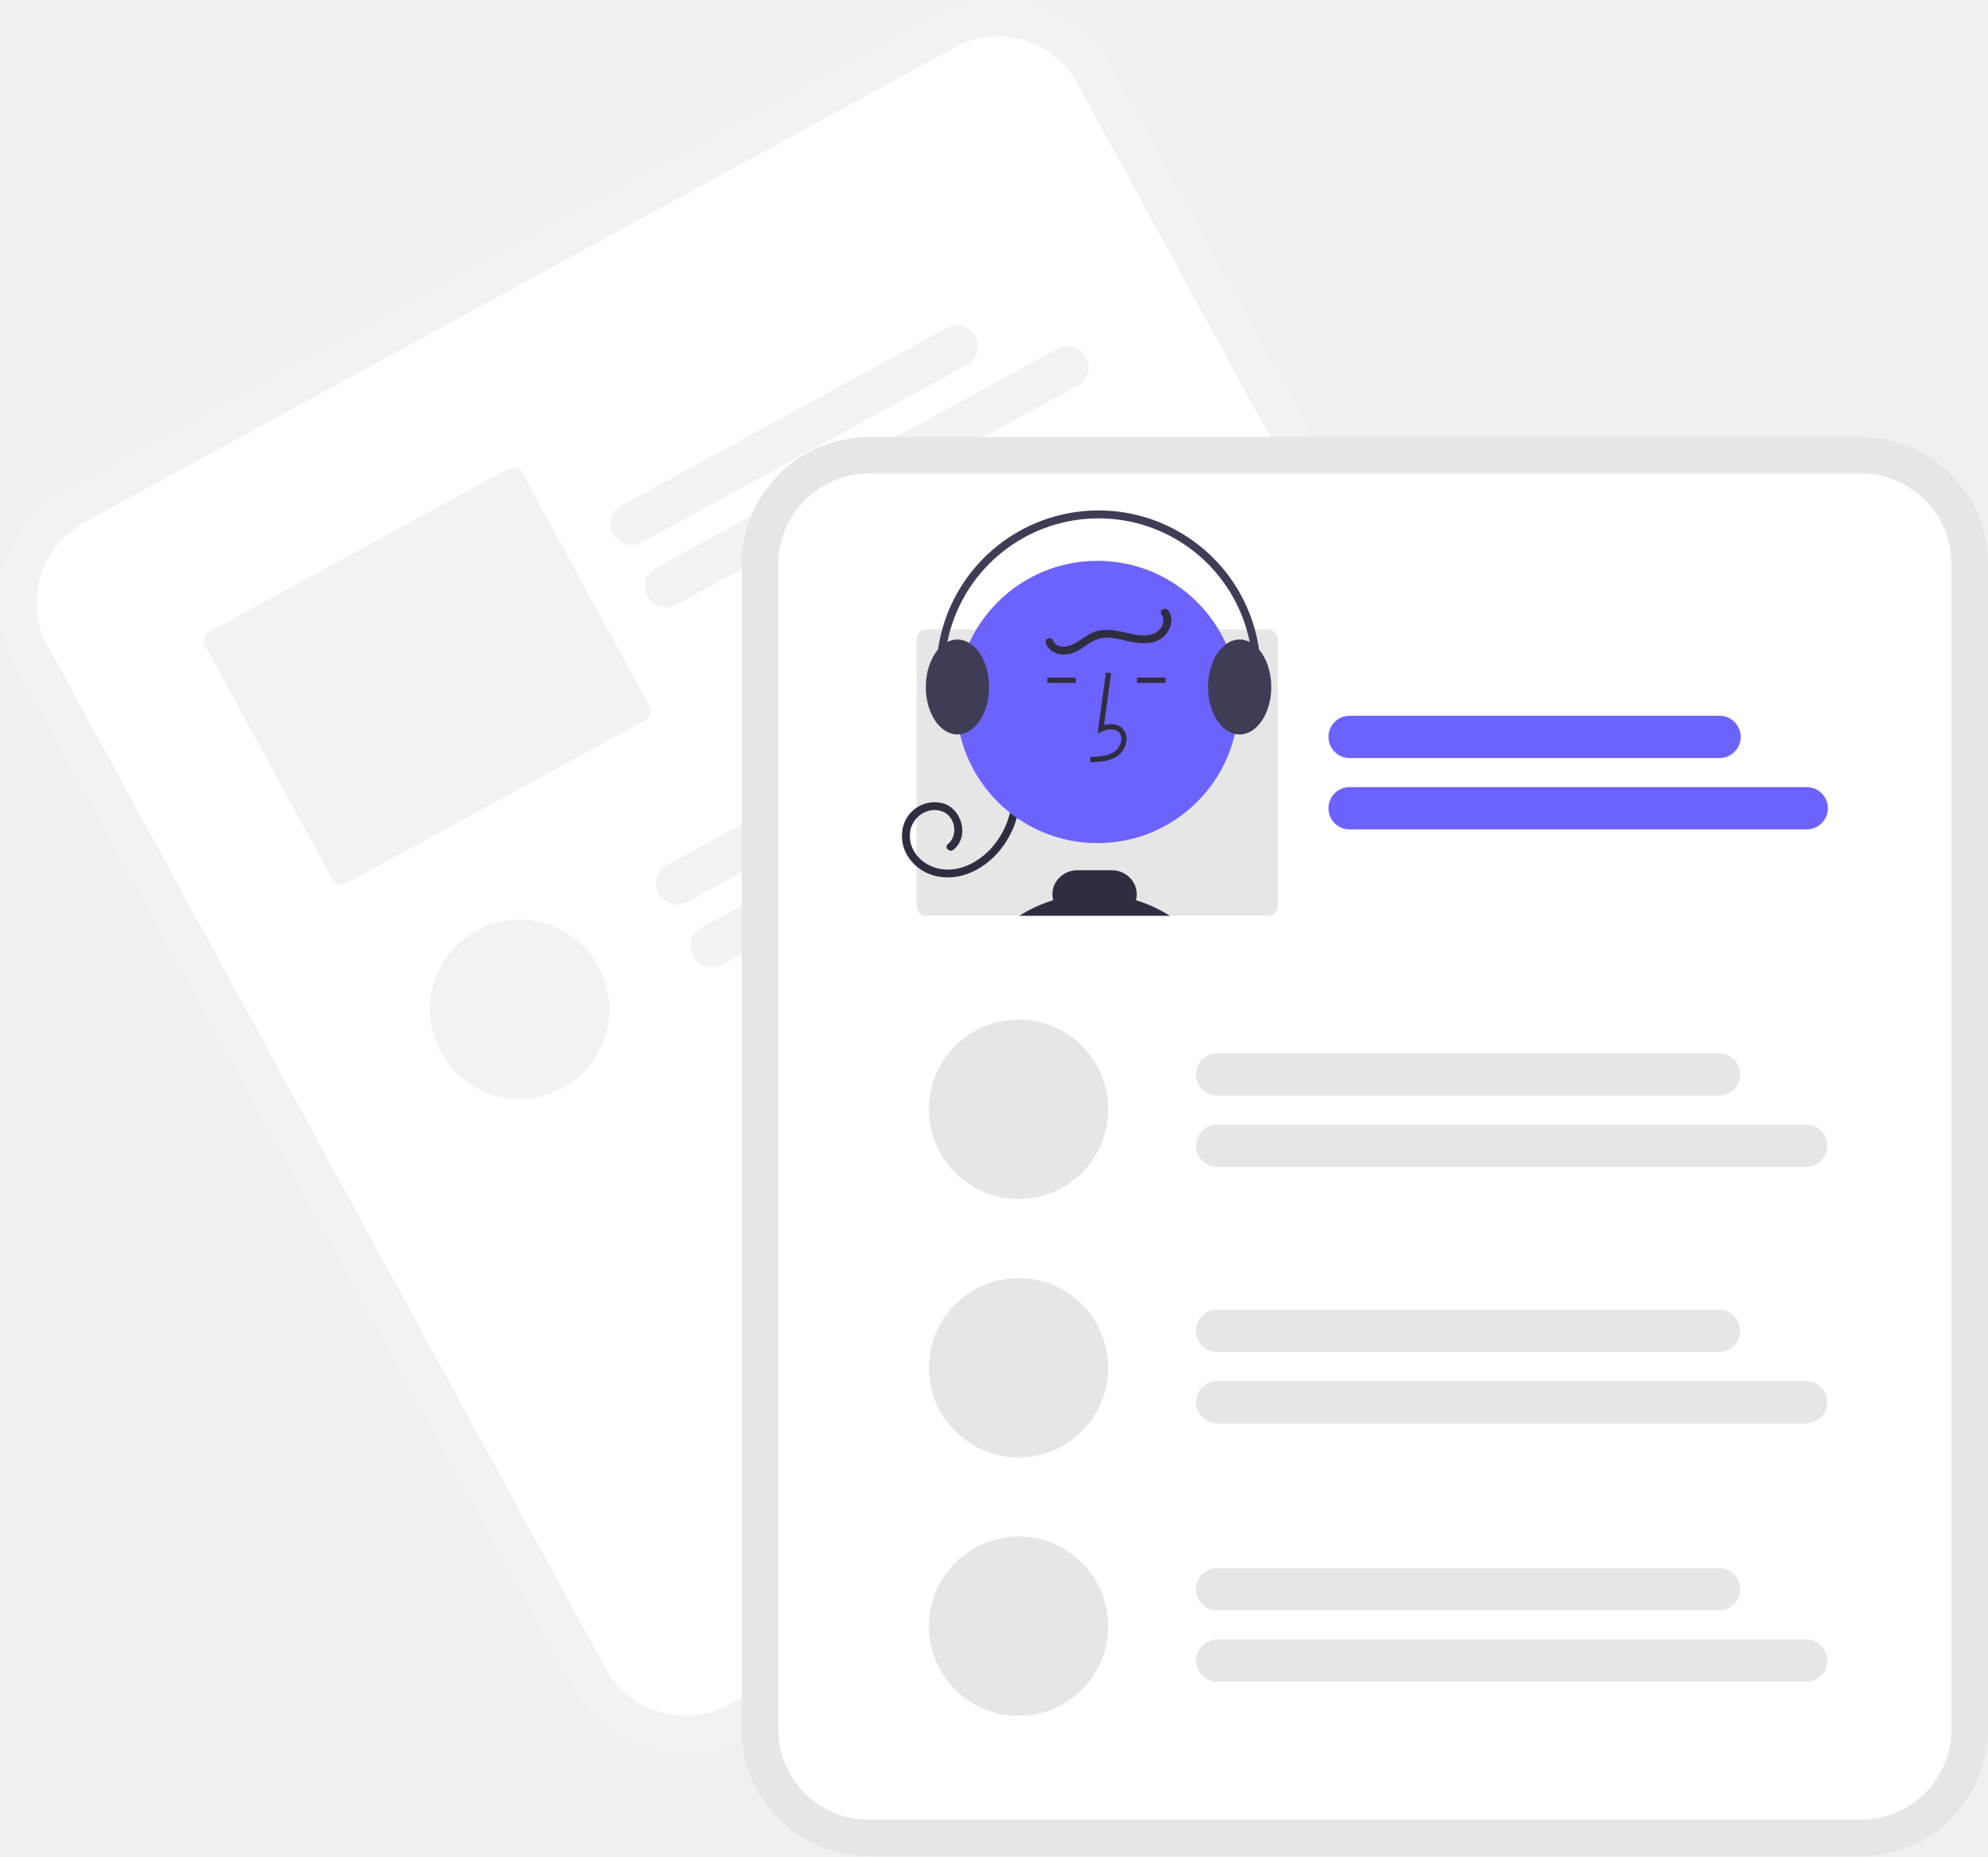
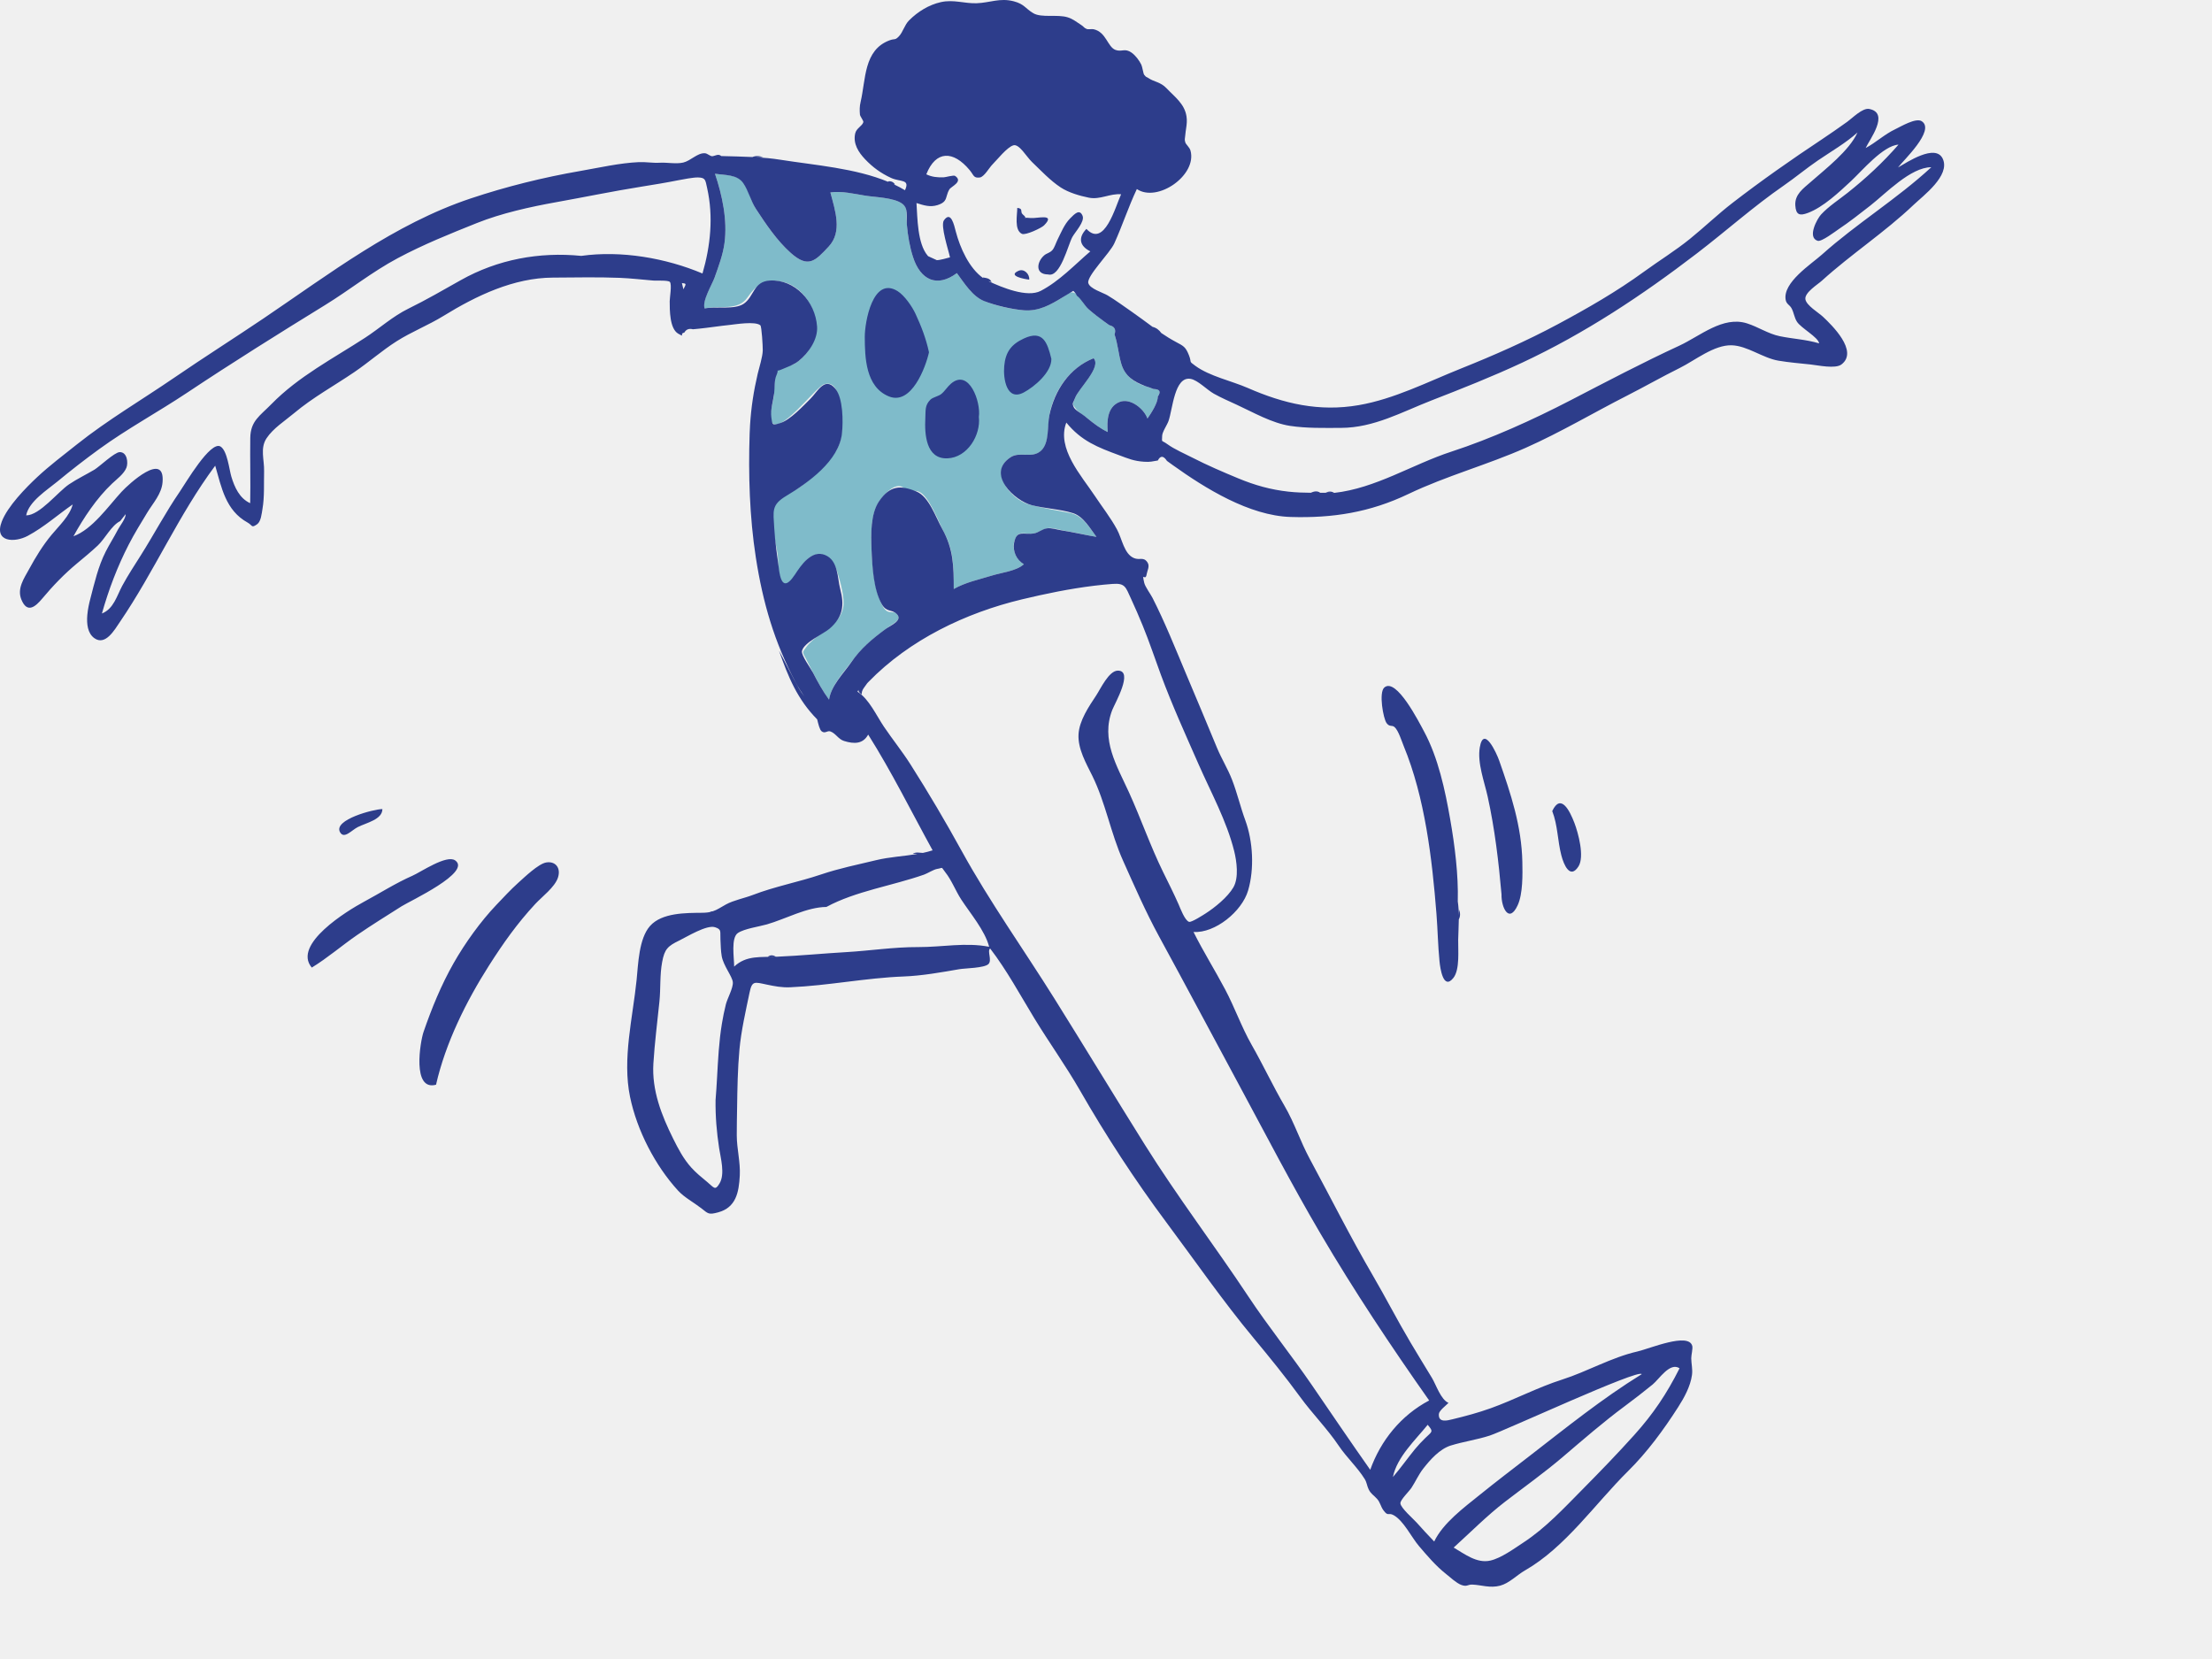
- <svg xmlns="http://www.w3.org/2000/svg" id="b85b6090-e265-40b4-b5a6-f759bbd384f1" data-name="Layer 1" width="753.875" height="703.828" viewBox="0 0 753.875 703.828">
-   <path d="M578.475,103.958l-23.068,12.587L271.198,271.614,248.13,284.201a48.179,48.179,0,0,0-19.195,65.296L440.578,737.391a48.179,48.179,0,0,0,65.296,19.196l.06-.033L836.159,576.375l.06-.033a48.179,48.179,0,0,0,19.196-65.296L643.771,123.153A48.179,48.179,0,0,0,578.475,103.958Z" transform="translate(-223.0627 -98.08587)" fill="#f2f2f2" />
-   <path d="M585.111,116.119l-27.323,14.908L282.088,281.455,254.766,296.363a34.309,34.309,0,0,0-13.67,46.499L452.739,730.755a34.309,34.309,0,0,0,46.499,13.67l.06-.033L829.523,564.214l.06-.033a34.309,34.309,0,0,0,13.669-46.499L631.61,129.789A34.309,34.309,0,0,0,585.111,116.119Z" transform="translate(-223.0627 -98.08587)" fill="#fff" />
-   <path d="M589.667,236.521,466.505,303.721a8.014,8.014,0,1,1-7.677-14.07l123.162-67.2a8.014,8.014,0,1,1,7.677,14.07Z" transform="translate(-223.0627 -98.08587)" fill="#f2f2f2" />
-   <path d="M631.641,244.431,479.46,327.464a8.014,8.014,0,0,1-7.677-14.07l152.181-83.033a8.014,8.014,0,1,1,7.677,14.07Z" transform="translate(-223.0627 -98.08587)" fill="#f2f2f2" />
-   <path d="M415.872,275.748l-113.548,61.954a3.841,3.841,0,0,0-1.532,5.21L349.144,431.53a3.841,3.841,0,0,0,5.21,1.532l113.548-61.954a3.841,3.841,0,0,0,1.532-5.21l-48.352-88.617A3.841,3.841,0,0,0,415.872,275.748Z" transform="translate(-223.0627 -98.08587)" fill="#f2f2f2" />
-   <path d="M650.776,348.963,483.723,440.111a8.014,8.014,0,1,1-7.677-14.07l167.053-91.148a8.014,8.014,0,1,1,7.677,14.07Z" transform="translate(-223.0627 -98.08587)" fill="#f2f2f2" />
-   <path d="M692.751,356.872,496.678,463.854a8.014,8.014,0,0,1-7.677-14.07L685.074,342.802a8.014,8.014,0,1,1,7.677,14.07Z" transform="translate(-223.0627 -98.08587)" fill="#f2f2f2" />
-   <circle cx="197.039" cy="382.672" r="34" fill="#f2f2f2" />
-   <path d="M928.812,263.788H552.494a48.179,48.179,0,0,0-48.125,48.125V753.789a48.179,48.179,0,0,0,48.125,48.125H928.812a48.179,48.179,0,0,0,48.125-48.125V311.913A48.179,48.179,0,0,0,928.812,263.788Z" transform="translate(-223.0627 -98.08587)" fill="#e6e6e6" />
-   <path d="M928.813,277.642H552.494a34.309,34.309,0,0,0-34.271,34.271V753.789A34.309,34.309,0,0,0,552.494,788.06H928.813a34.309,34.309,0,0,0,34.271-34.271V311.913A34.309,34.309,0,0,0,928.813,277.642Z" transform="translate(-223.0627 -98.08587)" fill="#fff" />
-   <path d="M875.143,385.517H734.842a8.014,8.014,0,0,1,0-16.028H875.143a8.014,8.014,0,1,1,0,16.028Z" transform="translate(-223.0627 -98.08587)" fill="#6c63ff" />
-   <path d="M908.201,412.565H734.842a8.014,8.014,0,1,1,0-16.028h173.36a8.014,8.014,0,0,1,0,16.028Z" transform="translate(-223.0627 -98.08587)" fill="#6c63ff" />
-   <path d="M703.792,336.711H574.442a3.841,3.841,0,0,0-3.84,3.84v100.95a3.841,3.841,0,0,0,3.84,3.84h129.35a3.841,3.841,0,0,0,3.84-3.84v-100.95A3.841,3.841,0,0,0,703.792,336.711Z" transform="translate(-223.0627 -98.08587)" fill="#e6e6e6" />
-   <path d="M609.924,398.701a34.087,34.087,0,0,1-8.804,23.076c-5.656,6.207-14.076,10.324-22.573,8.62-7.824-1.568-14.182-8.407-13.389-16.68a12.356,12.356,0,0,1,15.267-11.095c7.433,1.929,10.394,12.641,4.201,17.669-1.486,1.206-3.621-.904-2.121-2.121,4.094-3.324,2.829-10.595-2.112-12.419-5.754-2.123-11.85,2.443-12.264,8.326-.491,6.974,4.852,12.226,11.404,13.463,7.088,1.338,14.115-2.29,18.918-7.297a30.955,30.955,0,0,0,8.474-21.542,1.501,1.501,0,0,1,3,0Z" transform="translate(-223.0627 -98.08587)" fill="#2f2e41" />
-   <circle cx="416.155" cy="266.167" r="53.519" fill="#6c63ff" />
-   <path d="M636.48,387.089l-.056-2c3.721-.104,7.001-.337,9.466-2.138a6.148,6.148,0,0,0,2.381-4.528,3.514,3.514,0,0,0-1.153-2.895c-1.636-1.382-4.269-.935-6.188-.055l-1.655.759,3.173-23.19,1.981.271-2.699,19.727c2.607-.767,5.023-.437,6.678.961a5.471,5.471,0,0,1,1.86,4.492,8.133,8.133,0,0,1-3.2,6.073C643.903,386.881,639.787,386.996,636.48,387.089Z" transform="translate(-223.0627 -98.08587)" fill="#2f2e41" />
-   <rect x="431.167" y="256.929" width="10.771" height="2" fill="#2f2e41" />
-   <rect x="397.167" y="256.929" width="10.771" height="2" fill="#2f2e41" />
-   <path d="M609.572,445.341a53.006,53.006,0,0,1,12.89-5.93,8.568,8.568,0,0,1,.02-4.71,9.426,9.426,0,0,1,9.13-6.63h13.04a9.46,9.46,0,0,1,9.15,6.64,8.532,8.532,0,0,1,.02,4.7,53.167,53.167,0,0,1,12.89,5.93Z" transform="translate(-223.0627 -98.08587)" fill="#2f2e41" />
-   <path d="M700.522,344.391a11.571,11.571,0,0,0-3.53-2.87,8.367,8.367,0,0,0-3.85-.95,8.772,8.772,0,0,0-5.11,1.72c-4.07,2.88-6.89,9.09-6.89,16.28,0,9.02,4.44,16.5,10.21,17.8a8.253,8.253,0,0,0,1.79.2c6.61,0,12-8.07,12-18C705.142,352.811,703.332,347.681,700.522,344.391Z" transform="translate(-223.0627 -98.08587)" fill="#3f3d56" />
-   <path d="M590.602,341.861h-.01a8.578,8.578,0,0,0-4.45-1.29,8.367,8.367,0,0,0-3.85.95,11.571,11.571,0,0,0-3.53,2.87l-.01.01c-2.8,3.29-4.61,8.42-4.61,14.17,0,7.76,3.28,14.38,7.88,16.91a8.542,8.542,0,0,0,4.12,1.09,7.724,7.724,0,0,0,.96-.06h.01c6.16-.74,11.03-8.5,11.03-17.94C598.142,351.011,595.013,344.521,590.602,341.861Z" transform="translate(-223.0627 -98.08587)" fill="#3f3d56" />
-   <path d="M582.772,373.76a1.501,1.501,0,0,0,1.422-1.98,58.499,58.499,0,1,1,112.687-6.575,1.5,1.5,0,0,0,2.936.619A61.501,61.501,0,1,0,581.351,372.739,1.501,1.501,0,0,0,582.772,373.76Z" transform="translate(-223.0627 -98.08587)" fill="#3f3d56" />
-   <path d="M666.103,329.577c2.119,2.893,1.074,6.791-1.158,9.285-2.905,3.245-7.539,3.45-11.562,2.848-4.514-.676-9.303-2.791-13.873-1.366-3.895,1.215-6.674,4.748-10.721,5.635-3.589.787-7.881-.255-9.139-4.08-.605-1.838,2.291-2.626,2.893-.798.814,2.475,4.329,2.425,6.341,1.74,3.227-1.099,5.714-3.771,8.885-5.047,3.739-1.505,7.796-.825,11.603.032,3.588.808,7.718,2.006,11.293.497,2.645-1.117,4.75-4.635,2.847-7.232-1.142-1.559,1.46-3.057,2.59-1.514Z" transform="translate(-223.0627 -98.08587)" fill="#2f2e41" />
-   <path d="M874.932,513.492H684.63a8.014,8.014,0,1,1,0-16.028H874.932a8.014,8.014,0,0,1,0,16.028Z" transform="translate(-223.0627 -98.08587)" fill="#e6e6e6" />
-   <path d="M907.99,540.539H684.63a8.014,8.014,0,1,1,0-16.028H907.99a8.014,8.014,0,1,1,0,16.028Z" transform="translate(-223.0627 -98.08587)" fill="#e6e6e6" />
-   <path d="M874.932,610.705H684.63a8.014,8.014,0,1,1,0-16.028H874.932a8.014,8.014,0,1,1,0,16.028Z" transform="translate(-223.0627 -98.08587)" fill="#e6e6e6" />
-   <path d="M907.99,637.753H684.63a8.014,8.014,0,1,1,0-16.028H907.99a8.014,8.014,0,1,1,0,16.028Z" transform="translate(-223.0627 -98.08587)" fill="#e6e6e6" />
-   <circle cx="386.25" cy="420.614" r="34" fill="#e6e6e6" />
-   <circle cx="386.25" cy="518.614" r="34" fill="#e6e6e6" />
-   <path d="M874.932,708.705H684.63a8.014,8.014,0,1,1,0-16.028H874.932a8.014,8.014,0,1,1,0,16.028Z" transform="translate(-223.0627 -98.08587)" fill="#e6e6e6" />
-   <path d="M907.99,735.753H684.63a8.014,8.014,0,1,1,0-16.028H907.99a8.014,8.014,0,1,1,0,16.028Z" transform="translate(-223.0627 -98.08587)" fill="#e6e6e6" />
-   <circle cx="386.25" cy="616.614" r="34" fill="#e6e6e6" />
+ <svg xmlns="http://www.w3.org/2000/svg" viewBox="0 0 1024 768" version="1.1">
+   <g stroke="none" stroke-width="1" fill="#FFFFFF00" fill-rule="evenodd">
+     <g transform="translate(-62, -17)">
+       <rect x="0" y="0" width="1024" height="768" />
+       <path d="M568.261,182.846 C557.623,187.069 550.477,196.921 548.01,207.957 C546.868,213.059 547.951,220.847 544.608,224.96 C540.606,229.883 534.385,225.622 529.773,228.707 C519.252,235.746 530.518,248.452 538.358,250.544 C544.61,252.212 550.97,253.234 557.256,254.452 C563.159,255.595 566.041,260.812 569.584,265.539 C564.69,264.724 559.889,263.491 554.968,262.713 C552.85,262.378 549.778,261.325 547.572,261.461 C544.911,261.626 543.214,263.479 540.686,263.918 C536.339,264.673 533.35,261.883 531.638,267.345 C530.377,271.37 532.382,276.181 535.985,278.167 C532.801,281.283 525.455,282.121 521.29,283.414 C515.256,285.286 509.118,286.502 503.522,289.662 C503.522,279.826 503.644,272.039 498.839,263.041 C496.507,258.673 492.059,246.404 487.291,244.578 C485.858,244.029 483.835,244.332 482.34,243.886 C480.787,243.423 479.928,242.072 478.188,242.026 C475.022,241.941 471.605,245.638 469.726,248.054 C464.974,254.164 465.16,263.939 465.453,271.3 C465.756,278.908 466.525,288.459 469.634,295.497 C470.356,297.132 471.097,298.97 472.673,299.953 C473.818,300.666 475.952,300.103 476.833,300.914 C480.032,303.862 475.59,305.55 473.122,307.355 C466.817,311.966 461.37,316.434 456.757,322.623 C452.862,327.848 446.787,334.19 445.791,340.887 C441.504,335.083 438.49,328.535 435.202,322.149 C433.335,318.522 433.295,319.257 435.281,316.51 C436.829,314.369 439.55,312.141 441.76,310.645 C446.28,307.585 450.953,304.291 452.28,298.468 C453.283,294.065 450.885,285.929 449.51,281.474 C447.753,275.781 443.161,271.413 437.272,274.738 C432.91,277.202 430.811,286.011 426.582,287.244 C421.81,288.635 422.466,277.066 422.026,273.856 C421.207,267.867 418.041,257.795 420.02,251.913 C421.561,247.333 428.991,244.892 432.851,242.106 C438.584,237.968 444.236,232.698 448.267,226.849 C452.4,220.85 452.035,214.741 451.295,207.749 C450.863,203.671 450.192,192.572 443.386,194.926 C439.469,196.281 421.963,220.113 418.864,211.655 C417.991,209.27 419.878,203.259 420.21,200.509 C420.452,198.504 420.413,188.949 421.766,187.617 C422.286,187.105 428.424,186.278 429.766,185.452 C432.984,183.469 435.4,180.87 437.336,177.638 C443.748,166.931 436.458,150.195 424.408,147.508 C416.553,145.756 412.306,148.511 407.909,154.838 C403.654,160.962 395.303,158.315 388.2,159.791 C386.863,156.155 391.565,149.002 392.808,145.498 C394.639,140.337 396.66,134.978 397.39,129.533 C398.812,118.907 396.361,107.445 392.989,97.431 C397.034,98.051 402.783,97.805 405.566,100.83 C408.356,103.86 409.595,110.081 411.951,113.723 C416.497,120.749 421.722,128.416 427.979,134.004 C436.149,141.3 439.38,137.893 445.642,131.118 C451.989,124.251 448.663,114.559 446.407,106.08 C451.543,105.31 457.478,106.755 462.526,107.568 C467.102,108.304 475.685,108.47 479.568,111.234 C482.473,113.301 481.441,115.554 481.724,119.618 C482.105,125.114 482.969,130.671 484.641,135.935 C488.043,146.646 495.727,150.322 504.964,143.431 C508.173,147.737 511.659,153.432 516.614,155.874 C521.477,158.273 530.519,160.247 535.963,160.642 C542.815,161.138 548.289,158.09 553.955,154.628 C556.728,152.934 557.508,151.544 559.929,152.874 C561.718,153.858 564.081,158.507 565.898,160.113 C567.933,161.911 570.172,163.566 572.353,165.181 C573.37,166.018 574.426,166.802 575.522,167.533 C577.932,168.109 578.742,169.539 577.952,171.823 C579.476,176.223 579.769,180.884 581.057,185.33 C582.578,190.583 586.19,193.445 591.046,195.383 C592.73,195.862 594.385,196.43 596.008,197.087 C598.902,197.144 599.559,198.314 597.978,200.597 C597.977,203.665 594.862,208.331 593.194,210.746 C591.557,206.197 585.229,201.131 580.32,203.06 C574.612,205.302 574.391,211.862 574.796,216.992 C571.23,215.314 568.166,212.891 565.118,210.437 C563.636,209.244 561.183,207.861 560.094,206.268 C558.206,203.508 558.372,204.939 559.699,201.196 C561.167,197.057 572.034,186.873 568.261,182.846" fill="#7fbbca" />
+       <path d="M531.286,17.599 C536.211,18.886 536.601,20.895 540.334,23.11 C544.135,25.366 551.398,23.526 556.244,25.012 C558.787,25.792 560.354,27.203 562.527,28.567 C563.844,29.394 563.68,29.834 565.062,30.408 C565.782,30.706 567.403,30.347 568.253,30.532 C574.145,31.821 574.673,38.758 578.426,40.118 C581.314,41.166 582.673,39.136 585.844,41.368 C587.635,42.629 589.406,44.984 590.353,46.942 C590.818,47.903 591.269,51.136 591.673,51.617 C592.95,53.137 592.432,52.311 593.673,53.164 C596.225,54.918 599.226,54.906 602.027,57.86 C605.827,61.868 610.354,65.044 611.257,70.831 C611.41,71.813 611.441,72.716 611.404,73.585 L611.371,73.072 C611.438,74.208 611.506,75.342 611.572,76.476 C611.515,75.512 611.458,74.549 611.401,73.587 C611.319,75.531 610.89,77.299 610.717,79.376 C610.546,81.421 610.275,81.428 610.705,82.894 C610.995,83.881 612.692,85.211 613.102,86.667 C616.32,98.084 597.803,110.944 588.281,104.522 C584.392,112.745 581.588,121.398 577.85,129.665 C575.803,134.195 565.028,144.792 565.807,148.013 C566.448,150.667 572.579,152.452 574.718,153.731 C578.594,156.051 582.349,158.85 586.068,161.413 C589.3,163.641 592.399,166.012 595.547,168.305 L595.439,168.277 C597.24,168.693 598.578,169.724 599.604,171.169 C601.758,172.632 603.971,174.016 606.295,175.256 C609.871,177.165 610.824,177.536 612.354,181.345 C613.922,185.242 611.966,183.881 615.382,186.371 C622.02,191.209 632.129,193.313 639.647,196.603 C656.323,203.898 672.658,207.725 690.993,204.553 C707.455,201.706 722.837,193.807 738.243,187.64 C753.496,181.535 768.691,174.855 783.15,167.101 C796.825,159.766 810.361,152.007 822.979,142.821 C830.05,137.673 837.523,133.087 844.319,127.585 C850.996,122.18 857.219,116.183 863.999,110.947 C877.284,100.687 891.295,90.864 905.32,81.567 C909.316,78.918 913.239,76.158 917.145,73.378 C919.498,71.705 924.212,66.833 927.322,67.436 C937.029,69.314 927.306,81.857 925.667,85.527 C930.463,82.965 934.373,79.18 939.363,76.819 C941.915,75.611 948.97,71.338 951.666,73.138 C957.997,77.363 943.051,91.292 940.645,94.525 C944.65,92.24 958.137,83.194 961.411,90.598 C964.839,98.349 952.374,107.537 947.834,111.856 C934.441,124.596 918.972,134.629 905.346,146.994 C903.466,148.699 897.307,152.457 897.771,155.53 C898.204,158.401 903.866,161.717 905.893,163.623 C909.879,167.369 922.53,179.56 914.474,185.709 C911.632,187.878 903.527,186.083 900.128,185.724 C895.148,185.199 890.242,184.793 885.302,183.968 C878.04,182.754 870.92,177.059 863.649,176.844 C855.476,176.603 846.675,183.834 839.643,187.323 C831.383,191.42 823.447,195.957 815.226,200.142 C799.532,208.131 784.551,217.082 768.356,224.282 C750.6,232.176 731.557,237.284 714.019,245.672 C696.172,254.208 678.967,256.92 659.419,256.317 C640.339,255.729 619.942,243.089 604.84,232.264 C603.968,231.633 603.095,231.002 602.223,230.371 C600.604,227.9 599.192,227.836 597.986,230.177 C595.534,230.578 594.52,230.959 591.598,230.754 C586.826,230.42 584.441,229.346 580.063,227.727 C570.141,224.058 562.644,221.196 555.63,212.631 C551.032,224.588 562.623,237.204 568.829,246.562 C572.248,251.719 576.138,256.637 579.085,262.088 C581.478,266.516 582.342,273.395 586.922,275.34 C589.657,276.502 591.349,274.579 593.193,277.337 C594.397,279.138 593.079,281.205 592.843,282.727 C592.241,286.594 590.374,281.144 591.712,286.847 C592.135,288.648 594.669,292.082 595.512,293.736 C601.258,305.01 605.943,316.806 610.858,328.468 C615.748,340.07 620.594,351.56 625.385,363.183 C627.452,368.199 630.352,372.822 632.323,377.892 C634.726,384.073 636.203,390.528 638.492,396.757 C642.045,406.427 642.727,419.217 639.794,429.214 C636.923,439.003 624.453,449.067 614.514,448.44 C619.115,457.652 624.335,465.935 629.13,474.983 C633.623,483.46 636.763,492.514 641.425,500.685 C646.732,509.986 651.368,519.913 656.691,529.025 C661.187,536.721 664.008,545.486 668.232,553.306 C677.861,571.134 687.144,589.671 697.467,607.36 C703.472,617.65 708.884,628.238 714.977,638.494 C718.235,643.978 721.565,649.415 724.883,654.863 C726.799,658.008 728.966,664.918 732.561,666.439 C731.527,667.519 728.211,669.998 728.092,671.573 C727.775,675.765 732.014,674.606 734.389,674.027 C740.419,672.559 746.228,671.02 752.057,668.927 C763.219,664.921 773.844,659.249 785.132,655.654 C796.853,651.919 807.897,645.405 820.062,642.629 C825.596,641.366 843.8,633.603 845.405,640.114 C845.709,641.345 844.915,644.305 844.928,645.798 C844.95,648.438 845.641,650.795 845.265,653.54 C844.543,658.796 841.657,664.047 838.845,668.434 C832.111,678.936 824.562,689.233 815.686,698.014 C800.467,713.071 786.712,733.263 767.933,744.012 C764.207,746.146 760.676,749.926 756.463,751.048 C751.784,752.293 747.809,750.727 743.626,750.552 C741.326,750.456 741.2,751.736 738.428,750.692 C736.15,749.834 733.222,747.062 731.363,745.595 C726.671,741.892 722.708,737.203 718.835,732.663 C715.411,728.649 711.783,720.985 707.148,718.421 C704.573,716.997 704.712,719.282 702.401,716.114 C701.125,714.364 701.009,712.576 699.432,710.821 C697.75,708.949 696.688,708.684 695.575,706.424 C694.797,704.845 694.766,703.307 693.761,701.685 C690.416,696.291 685.358,691.663 681.772,686.326 C676.413,678.351 669.529,671.456 663.89,663.709 C657.141,654.441 649.636,645.209 642.314,636.402 C628.21,619.434 615.241,600.719 601.885,582.791 C587.437,563.399 573.944,542.698 561.896,521.704 C555.439,510.451 547.629,499.561 540.848,488.438 C534.219,477.565 528.116,466.172 520.363,456.083 C518.868,457.265 521.394,461.557 519.557,463.316 C517.637,465.158 508.643,465.231 506.189,465.655 C497.807,467.104 488.881,468.714 480.362,469.038 C462.82,469.703 445.522,473.268 427.841,474.036 C423.889,474.208 420.755,473.583 416.944,472.789 C411.228,471.596 410.155,470.913 408.984,476.533 C407.203,485.083 405.097,494.227 404.309,502.891 C403.495,511.842 403.349,520.802 403.224,529.791 C403.165,534.075 403.049,538.363 403.069,542.646 C403.099,548.874 404.793,554.951 404.47,561.169 C404.058,569.093 402.667,575.984 394.505,578.217 C389.94,579.465 389.849,578.829 386.623,576.319 C383.231,573.682 378.753,571.3 375.896,568.175 C365.277,556.559 356.865,540.287 353.66,524.757 C350.029,507.158 354.917,488.184 356.698,470.686 C357.447,463.331 357.735,451.511 362.911,445.669 C368.441,439.427 379.731,439.635 387.163,439.552 C388.861,439.533 390.171,439.36 391.304,439.06 C391.047,439.037 390.791,439.023 390.537,439.03 L391.983,438.858 C394.014,438.19 395.561,437.079 398.062,435.699 C401.575,433.761 406.662,432.78 410.458,431.319 C420.778,427.346 431.644,425.341 442.097,421.814 C450.551,418.962 458.949,417.286 467.533,415.208 C473.815,413.686 480.368,413.397 486.664,412.324 C485.946,412.24 485.226,412.155 484.523,412.251 C486.014,411.278 487.636,411.808 489.214,411.837 C490.744,411.513 492.253,411.123 493.735,410.64 C483.864,392.698 474.847,374.406 463.906,357.061 C461.516,361.428 457.461,361.507 452.715,360.015 C450.059,359.179 448.954,356.555 446.468,355.62 C444.918,355.037 443.993,356.805 442.369,355.545 C441.424,354.813 440.844,352.226 440.292,350.011 C431.175,340.806 426.857,330.367 422.64,318.212 C425.739,323.97 428.569,329.9 431.776,335.597 C432.503,336.891 433.431,338.201 434.423,339.527 L434.136,339.102 C432.817,337.146 431.534,335.158 430.406,333.038 C420.451,314.317 415.141,295.952 411.894,275.063 C408.988,256.358 408.395,236.609 409.034,217.702 L408.92,220.121 C408.959,219.298 408.998,218.474 409.037,217.65 L409.034,217.702 C409.079,216.384 409.141,215.077 409.221,213.778 L409.22,213.777 C409.717,205.712 410.896,197.969 412.771,189.992 C413.504,186.874 415.035,182.284 415.101,179.186 C415.141,177.305 414.599,168.105 413.987,167.592 C411.619,165.604 402.408,167.152 399.807,167.421 C395.073,167.912 390.367,168.657 385.633,169.154 C384.682,169.246 383.729,169.337 382.778,169.428 C380.95,168.96 379.616,169.478 378.777,170.982 C376.287,171.42 379.434,173.484 375.965,171.464 C371.936,169.119 372.038,160.393 372.023,156.435 C372.017,154.938 373.124,148.606 372.093,147.502 C371.298,146.651 365.846,146.992 364.483,146.88 C359.304,146.458 354.092,145.831 348.898,145.623 C338.645,145.211 328.239,145.467 317.987,145.512 C299.767,145.59 282.51,153.886 267.292,163.252 C260.264,167.577 252.508,170.589 245.569,175.004 C238.742,179.349 232.746,184.685 226.038,189.249 C216.659,195.629 206.829,200.976 198.131,208.279 C193.966,211.775 188.436,215.271 185.385,219.899 C182.32,224.546 184.384,229.804 184.256,235.135 C184.116,240.91 184.481,247.035 183.491,252.695 C183.148,254.658 182.844,258.398 181.036,259.682 C178.28,261.639 178.974,260.209 176.611,258.903 C166.388,253.25 164.572,242.668 161.624,232.577 C144.728,255.261 133.497,281.46 117.52,304.907 C115.073,308.499 110.809,316.107 105.672,312.422 C102.581,310.205 102.061,305.886 102.417,301.719 L102.421,302.877 C102.416,301.769 102.413,300.666 102.41,299.563 C102.413,300.28 102.416,300.996 102.418,301.711 C102.658,298.915 103.293,296.187 103.81,294.209 C105.751,286.795 107.449,279.214 110.942,272.346 C112.693,268.904 114.786,265.644 116.562,262.216 C117.471,260.465 120.29,256.982 120.166,255.015 C119.318,256.091 118.472,257.166 117.624,258.243 C113.636,260.167 110.595,266.396 107.301,269.495 C104.304,272.314 100.9,275.12 97.664,277.811 C91.727,282.745 86.57,288.105 81.538,294.114 C78.484,297.761 74.614,301.229 71.893,294.546 C69.813,289.438 73.075,284.853 75.46,280.489 C78.578,274.784 81.713,269.619 85.854,264.612 C89.362,260.373 94.288,255.853 95.663,250.51 C88.672,255.359 82.402,261.016 74.843,265.066 C68.828,268.288 59.113,268.112 62.82,258.45 C65.512,251.437 73.808,242.915 79.288,237.807 C84.983,232.497 91.522,227.56 97.638,222.694 C111.857,211.38 127.712,202.086 142.709,191.812 C156.403,182.431 170.406,173.576 184.01,164.393 C214.558,143.771 244.465,120.714 279.861,108.879 C296.299,103.383 313.588,99.1 330.633,96.148 C339.428,94.625 348.83,92.449 357.729,92.056 C361.009,91.911 364.176,92.53 367.42,92.334 C370.793,92.131 374.962,93.02 378.281,92.251 C381.774,91.443 384.854,87.711 388.326,87.939 C389.472,88.015 390.531,89.218 391.688,89.332 C391.689,89.332 391.689,89.332 391.688,89.332 C393.129,89.178 394.54,88.016 395.899,89.243 C395.898,89.243 395.898,89.243 395.899,89.243 C400.716,89.383 405.525,89.448 410.319,89.689 L410.106,89.78 C411.833,89.004 413.557,89.132 415.28,89.791 C414.201,89.788 413.122,89.786 412.043,89.784 C415.77,90.006 419.486,90.352 423.188,90.939 C439.239,93.485 457.969,94.823 473.286,101.225 C473.217,101.149 473.149,101.069 473.082,100.987 C474.447,100.697 475.482,101.231 476.308,102.285 C476.162,102.327 476.021,102.359 475.884,102.379 C477.624,103.194 479.313,104.085 480.94,105.06 C483.413,99.746 478.792,101.348 474.496,99.364 C469.75,97.173 466.01,94.435 462.462,90.703 C459.429,87.513 456.833,83.532 457.892,78.779 C458.44,76.321 461.179,75.344 461.666,73.543 C461.832,72.93 460.153,70.887 460.084,70.007 C459.916,67.901 459.911,66.287 460.396,64.214 C462.861,53.701 461.797,40.208 473.725,35.698 C476.307,34.723 476.251,35.808 478.169,33.777 C480.025,31.813 480.716,28.552 482.839,26.433 C486.897,22.381 491.969,19.223 497.588,17.977 C503.479,16.67 508.469,18.697 514.133,18.498 C520.277,18.282 524.863,15.919 531.286,17.599 Z M827.064,657.913 C822.858,661.341 818.512,664.715 814.153,667.945 C804.181,675.337 794.892,683.424 785.445,691.473 C776.897,698.754 767.745,705.276 758.846,712.109 C750.388,718.602 742.86,726.259 734.946,733.416 C740.1,736.427 745.706,740.867 751.934,739.436 C756.989,738.273 762.958,733.876 767.318,731.02 C777.469,724.373 785.958,715.207 794.438,706.635 C802.752,698.232 810.694,690.026 818.543,681.308 C827.367,671.506 833.608,662.164 839.515,650.419 C835.017,647.434 830.08,655.456 827.064,657.913 Z M751.628,681.579 C745.698,683.501 739.552,684.343 733.641,686.161 C728.498,687.743 724.093,692.732 720.852,696.876 C718.724,699.597 717.329,702.799 715.425,705.73 C714.348,707.389 710.234,711.291 710.285,712.912 C710.351,715.005 716.4,720.254 717.824,721.862 C720.461,724.84 723.173,727.751 725.933,730.615 C729.988,722.088 739.688,714.93 746.929,709.082 C754.44,703.013 762.32,697.006 770.099,690.997 C787.275,677.725 803.445,664.626 821.995,653.143 C820.879,650.463 758.525,679.342 751.628,681.579 Z M722.92,676.576 C717.259,683.604 708.662,691.54 706.822,700.753 C710.39,696.638 713.544,692.115 716.996,687.896 C718.498,686.062 720.061,684.427 721.748,682.761 C724.838,679.707 725.819,679.981 722.92,676.576 Z M577.075,287.312 C565.757,288.159 554.318,290.152 543.167,292.602 L542.653,292.602 C543.471,292.602 544.277,292.604 545.084,292.606 C544.442,292.606 543.799,292.605 543.162,292.604 C540.47,293.195 537.793,293.814 535.139,294.449 C508.994,300.71 483.011,313.177 464.134,332.583 L463.5,333.24 L463.5,333.24 C462.62,334.637 460.571,336.59 460.979,338.47 C459.7,337.667 459.296,336.973 459.423,336.348 C459.244,336.607 459.085,336.889 458.95,337.195 C464.3,340.557 467.718,348.278 471.251,353.49 C475.235,359.366 479.696,364.89 483.511,370.891 C491.802,383.936 499.753,397.409 507.204,410.955 C520.099,434.399 535.977,456.651 550.16,479.339 C564.319,501.991 577.829,524.314 591.983,546.935 C607.051,571.015 624.336,593.703 639.901,617.178 C649.182,631.175 659.782,644.305 669.29,658.17 C678.287,671.292 687.157,684.414 696.322,697.418 C701.156,683.842 710.58,672.184 723.602,665.316 C705.869,640.147 688.899,614.642 673.288,588.075 C659.839,565.187 647.978,542.226 635.489,519.059 C623.186,496.236 611.046,473.391 598.612,450.586 C592.402,439.196 587.172,427.229 581.844,415.329 C576.176,402.668 573.794,388.568 567.657,376.145 C564.789,370.337 560.902,363.633 561.284,356.904 C561.644,350.558 566.053,344.081 569.443,338.967 C571.457,335.932 575.315,327.494 579.457,327.453 C586.932,327.379 578.075,342.645 576.905,345.649 C571.517,359.487 579.017,371.452 584.657,383.848 C590.164,395.954 594.543,408.656 600.403,420.619 C602.863,425.641 605.361,430.543 607.6,435.638 C608.374,437.397 610.498,443.177 612.465,443.749 C613.59,444.076 619.17,440.465 620.03,439.916 C624.397,437.131 630.349,432.29 632.97,427.78 C635.564,423.316 634.512,415.697 633.322,410.923 C629.868,397.056 622.595,383.866 616.878,370.858 C610.877,357.203 604.58,343.373 599.408,329.38 C596.613,321.82 594.097,314.192 591.041,306.725 C589.305,302.48 587.488,298.269 585.557,294.109 C583.104,288.822 582.918,286.874 577.075,287.312 Z M376.544,452.347 C371.096,454.981 369.652,456.374 368.541,462.284 C367.387,468.426 367.898,474.487 367.264,480.661 L367.26,480.703 L367.181,481.787 C367.207,481.43 367.233,481.072 367.259,480.713 L367.264,480.661 C366.276,490.257 365.058,499.851 364.471,509.335 C363.702,521.735 368.246,533.309 373.634,544.127 C376.005,548.889 378.422,553.516 382.019,557.504 C384.228,559.953 386.788,562.031 389.324,564.122 C392.533,566.765 393.022,568.397 395.116,564.815 C397.689,560.411 395.637,553.264 394.907,548.513 C393.757,541.022 393.16,533.874 393.254,526.265 C393.543,522.834 393.748,519.397 393.941,515.96 C393.938,515.681 393.937,515.403 393.935,515.126 L393.941,515.953 C394.413,507.554 394.816,499.153 396.196,490.82 C396.693,487.824 397.293,484.841 398.037,481.897 C398.715,479.21 401.471,474.335 401.25,471.699 C401.027,469.04 396.888,464.078 396.107,459.658 C395.66,457.124 395.655,454.438 395.514,451.877 C395.308,448.166 396.196,447.267 392.984,446.234 C389.145,444.999 379.838,450.754 376.544,452.347 Z M320.286,423.29 C318.827,427.72 312.894,432.13 309.829,435.431 C301.457,444.446 294.976,453.607 288.406,463.926 C277.863,480.48 268.255,499.77 263.856,519.144 C252.631,522.246 256.538,499.153 258.079,494.684 C261.861,483.717 266.269,472.938 272.007,462.852 C277.271,453.602 284.457,443.58 291.808,435.872 C294.846,432.686 298.426,428.801 301.738,425.836 C304.659,423.221 311.216,416.859 314.873,416.257 C319.144,415.554 321.769,418.79 320.286,423.29 Z M721.239,355.624 C727.788,367.772 730.982,382.776 733.341,396.288 C735.479,408.53 737.173,421.902 736.85,434.332 C737.169,436.466 737.297,438.61 737.325,440.759 L737.278,442.709 C737.315,441.125 737.353,439.541 737.391,437.96 C738.036,439.53 738.114,441.083 737.328,442.615 C737.294,445.748 737.104,448.888 737.037,452.022 C736.939,456.554 737.902,465.812 734.811,469.71 C730.098,475.655 728.69,464.996 728.397,462.082 C727.665,454.79 727.56,447.411 726.983,440.103 C724.96,414.489 721.65,386.183 711.799,362.323 C710.864,360.059 709.393,355.209 707.597,353.605 C706.325,352.47 705.348,353.715 703.883,351.731 C702.355,349.663 700.191,337.621 702.827,335.287 C708.352,330.393 718.972,351.419 721.239,355.624 Z M272.7,415.296 C280.54,420.762 251.764,434.096 247.906,436.545 C241.009,440.923 234.135,445.17 227.394,449.799 C220.313,454.661 213.612,460.485 206.332,464.92 C197.208,454.178 222.899,438.537 230.353,434.53 C237.925,430.459 245.132,425.825 252.999,422.373 C256.76,420.723 268.725,412.524 272.7,415.296 Z M495.823,419.247 C494.279,419.487 491.295,421.353 489.801,421.878 C475.091,427.055 458.12,429.507 444.564,436.853 C435.41,436.943 425.754,442.41 416.977,444.933 C413.491,445.935 406.51,446.928 403.58,448.922 C400.297,451.157 401.864,460.384 401.864,464.46 C407.575,459.108 414.274,460.204 421.831,459.882 C432.46,459.43 443.02,458.381 453.592,457.773 C464.804,457.128 475.761,455.388 487.027,455.432 C498.122,455.476 508.978,453.159 519.902,455.295 C517.997,447.813 511.143,439.801 506.976,433.401 C504.41,429.46 502.524,424.442 499.607,420.789 C497.391,418.013 498.952,418.758 495.823,419.247 Z M421.201,459.868 L417.422,459.93 C418.666,458.92 419.93,459.156 421.201,459.868 Z M756.019,369.099 C761.419,384.495 766.407,399.519 766.739,416.024 C766.853,421.743 767.013,430.764 764.591,436.033 C760.561,444.798 756.933,437.043 757.095,431.024 C755.77,415.894 753.965,400.668 750.698,385.815 C749.179,378.906 745.824,370.178 747.035,363.017 C748.819,352.49 754.818,365.675 756.019,369.099 Z M757.095,431.024 C757.055,432.503 757.015,433.983 756.973,435.457 C757.012,433.976 757.053,432.5 757.095,431.024 Z M790.849,397.979 C792.605,402.589 795.614,413.572 792.712,418.105 C788.839,424.154 785.941,417.375 784.808,413.031 C783.026,406.192 783.155,399.085 780.576,392.468 C784.511,384.089 788.628,392.144 790.849,397.979 Z M239.019,391.545 C239.019,396.382 231.641,397.864 227.653,399.866 C224.715,401.34 221.273,405.645 219.394,402.212 C216.239,396.441 235.139,391.545 239.019,391.545 Z M392.989,97.431 C396.358,107.438 398.811,118.917 397.39,129.533 C396.659,134.989 394.636,140.328 392.808,145.498 C391.68,148.69 386.926,156.326 388.2,159.791 C393.448,158.701 402.074,160.52 406.323,157.598 C411.154,154.276 410.715,147.337 418.331,146.873 C430.018,146.161 439.432,156.537 440.248,168.16 C440.67,174.176 436.241,180.536 431.741,184.089 C429.315,186.005 427.012,186.612 424.346,187.813 C422.576,188.61 422.056,188.576 421.939,188.535 L421.935,188.532 L421.941,188.54 C422.016,188.642 422.146,189.111 421.372,190.88 C420.411,193.079 420.686,196.564 420.402,198.914 C419.986,202.359 418.604,206.661 419.058,210.055 C419.546,213.711 419.387,214.099 423.348,212.796 C427.9,211.299 433.739,205.003 437.158,201.613 C440.511,198.288 443.831,191.158 448.649,196.864 C452.344,201.24 452.336,212.223 451.771,217.649 C450.46,230.258 436.098,240.535 426.049,246.524 C418.964,250.746 419.98,253.512 420.426,261.481 C420.787,267.946 421.803,274.462 422.662,280.875 C423.701,288.624 426.189,288.743 429.992,282.996 C432.902,278.598 437.666,271.392 443.919,273.915 C450.125,276.419 449.592,284.47 450.981,289.734 C452.926,297.101 452.301,302.645 446.035,308.029 C443.19,310.474 434.021,314.453 433.241,318.417 C432.862,320.344 437.309,326.373 438.37,328.433 C440.586,332.737 442.908,336.984 445.791,340.887 C446.766,334.331 452.503,328.774 456.091,323.547 C460.424,317.235 465.722,312.793 471.937,308.215 C474.214,306.54 479.955,304.289 477.266,301.38 C474.932,298.853 472.502,300.72 470.189,296.669 C466.313,289.881 465.758,278.948 465.453,271.3 C465.182,264.469 464.933,254.886 468.992,248.962 C473.933,241.75 478.882,241.475 486.288,244.548 C492.068,246.947 495.099,256.275 498.19,261.842 C503.418,271.254 503.522,279.249 503.522,289.662 C509.118,286.502 515.256,285.286 521.29,283.414 C525.455,282.121 532.801,281.283 535.985,278.167 C532.568,276.284 530.744,272.192 531.454,268.33 C532.618,262.001 535.867,264.755 540.686,263.918 C542.846,263.543 544.409,261.912 546.582,261.6 C548.807,261.282 551.198,262.168 553.41,262.51 C558.861,263.353 564.171,264.638 569.584,265.539 C566.569,261.518 563.527,256.045 558.676,254.529 C552.83,252.701 545.799,252.406 539.692,250.88 C531.817,248.913 518.241,236.422 529.773,228.708 C534.131,225.792 539.859,229.489 543.986,225.58 C547.898,221.874 546.743,214.171 547.792,209.18 C550.211,197.678 557.081,187.284 568.261,182.846 C572.095,186.938 561.18,197.032 559.699,201.196 C558.817,203.677 558.142,203.403 559.052,205.462 C559.683,206.894 562.778,208.513 564.117,209.608 L565.238,210.524 C568.231,212.962 571.278,215.336 574.796,216.992 C574.39,211.854 574.586,205.312 580.32,203.06 C585.246,201.124 591.56,206.208 593.194,210.746 C594.862,208.331 597.977,203.666 597.978,200.597 C599.558,198.314 598.902,197.144 596.008,197.087 C594.785,196.579 593.539,196.139 592.27,195.766 C586.885,193.651 582.792,191.284 581.057,185.33 C579.761,180.883 579.474,176.217 577.952,171.823 C578.742,169.539 577.932,168.109 575.522,167.533 C574.77,166.992 574.019,166.452 573.267,165.911 C570.778,164.081 568.214,162.159 565.898,160.113 C564.075,158.501 562.375,155.159 560.537,153.92 C560.125,153.059 559.565,152.302 558.859,151.651 C557.23,152.653 555.596,153.645 553.955,154.628 C548.273,158.1 542.854,161.183 535.963,160.642 C530.583,160.219 522.611,158.378 517.594,156.376 C512.114,154.189 508.345,147.967 504.964,143.431 C495.726,150.322 488.058,146.627 484.641,135.935 C483.116,131.165 482.26,126.109 481.827,121.128 C481.474,117.057 482.687,113.452 479.568,111.234 C475.674,108.464 467.123,108.306 462.526,107.568 C457.484,106.758 451.538,105.311 446.407,106.08 C448.657,114.536 452.01,124.279 445.641,131.118 C439.349,137.876 436.182,141.328 427.979,134.004 C421.705,128.401 416.534,120.748 411.951,113.723 C409.548,110.039 408.479,105.236 406.049,101.745 C403.252,97.727 397.693,98.152 392.989,97.431 Z M385.06,99.146 C382.979,99.105 378.045,100.031 375.982,100.443 C370.372,101.565 364.797,102.477 358.92,103.415 C345.744,105.516 332.633,108.238 319.518,110.591 C307.485,112.75 294.134,115.698 282.695,120.278 C270.193,125.283 258.057,130.15 246.153,136.498 C234.216,142.863 223.966,151.158 212.555,158.181 C191.164,171.345 169.515,184.883 148.535,198.861 C135.192,207.75 120.956,215.446 108.016,224.835 C101.349,229.672 94.859,234.727 88.508,239.97 C83.834,243.827 75.351,249.142 74.108,255.586 C80.372,255.586 88.847,244.639 93.954,241.213 C97.673,238.718 101.836,236.702 105.701,234.43 C107.919,233.126 115.007,226.335 117.419,226.3 C120.898,226.249 121.407,231.22 120.54,233.467 C119.416,236.379 116.103,238.77 113.902,240.856 C106.727,247.657 100.776,256.607 96.005,265.253 C104.781,262.025 112.059,251.431 118.299,244.643 C121.597,241.055 138.449,225.583 137.251,240.24 C136.808,245.663 132.895,249.808 130.167,254.293 C127.217,259.144 124.179,264.065 121.584,269.111 C116.313,279.357 112.33,289.897 109.183,301.003 C114.641,298.853 116.068,292.84 118.615,288.134 C121.208,283.343 124.241,278.713 127.153,274.113 C133.332,264.351 138.7,254.084 145.261,244.557 C147.852,240.792 159.429,220.9 164.081,223.705 C167.214,225.593 168.141,234.478 169.081,237.597 C170.569,242.531 172.861,247.701 177.818,249.936 C178.045,239.858 177.699,229.793 177.86,219.741 C177.988,211.83 182.268,209.572 187.668,204.05 C200.189,191.245 216.199,182.985 231.06,173.327 C237.674,169.029 243.797,163.436 251.102,159.857 C259.317,155.833 267.298,151.19 275.32,146.682 C292.411,137.079 311.617,133.531 331.067,135.45 L331.099,135.454 C329.554,135.301 328.01,135.148 326.465,134.995 C327.999,135.147 329.534,135.299 331.068,135.451 C331.078,135.451 331.088,135.452 331.099,135.453 C349.543,132.868 370.224,136.442 387.202,143.608 C390.921,130.787 392.307,117.294 389.37,104.135 C388.509,100.275 388.656,99.22 385.06,99.146 Z M552.25,291.221 C551.467,291.263 550.685,291.304 549.892,291.346 C550.671,291.304 551.46,291.263 552.25,291.221 Z M921.888,78.333 C916.525,83.189 909.507,87.217 903.584,91.265 C898.145,94.982 893.084,99.212 887.712,102.927 C873.756,112.579 861.005,123.993 847.482,134.353 C822.084,153.811 795.615,171.37 766.555,184.936 C752.853,191.332 738.755,196.9 724.678,202.379 C710.959,207.718 698.028,215.025 682.867,215.079 C675.093,215.106 666.888,215.316 659.165,214.144 C650.838,212.879 642.153,207.893 634.563,204.386 C630.995,202.737 627.353,201.165 623.921,199.247 C620.766,197.484 616.51,192.973 613.175,192.39 C605.641,191.073 604.87,206.545 602.922,211.948 C602.26,213.785 600.018,216.987 599.993,218.791 C599.944,222.18 599.426,220.449 602.452,222.641 C605.736,225.02 610.283,226.955 613.93,228.828 C620.829,232.37 628.19,235.529 635.298,238.473 C642.912,241.627 650.271,243.708 658.512,244.601 C662.069,244.987 665.427,245.09 668.793,245.115 L668.642,245.18 C670.141,244.523 671.642,244.036 673.169,245.103 L672.037,245.122 C674.501,245.12 677.005,245.111 679.627,245.174 C678.317,245.142 677.009,245.111 675.7,245.079 C677.025,244.45 678.339,244.318 679.628,245.174 C698.888,243.053 715.797,231.98 733.884,226.078 C752.318,220.062 771.457,211.416 788.968,202.346 C805.59,193.735 822.249,184.954 839.328,177.062 C849.126,172.534 859.543,163.156 870.75,166.7 C875.918,168.334 880.534,171.524 885.891,172.632 C892.055,173.906 898.034,174.124 904.133,175.954 C903.751,173.119 895.712,168.863 893.851,165.921 C892.61,163.958 892.434,161.728 891.403,159.791 C890.461,158.02 889.004,157.87 888.637,155.782 C887.222,147.741 900.451,139.314 905.455,134.83 C921.409,120.528 940.162,109.108 956.057,94.412 C946.481,94.412 934.916,106.648 927.748,112.235 C922.928,115.993 918.153,119.757 913.073,123.159 C911.681,124.091 905.224,129.036 903.451,128.482 C898.478,126.93 903.215,118.253 905.016,116.311 C908.54,112.508 913.29,109.451 917.338,106.238 C925.858,99.474 933.641,92.261 940.865,83.959 C933.737,84.386 923.914,96.17 918.873,100.848 C913.364,105.96 906.073,112.895 898.912,115.577 C895.214,116.962 893.379,116.583 893.102,112.097 C892.787,106.982 896.769,104.288 900.211,101.258 C907.073,95.216 918.075,86.77 921.888,78.333 Z M515.145,209.978 C516.098,218.405 509.884,228.833 500.563,229.181 C490.577,229.552 489.998,217.835 490.356,210.721 C490.546,206.901 490.079,204.649 492.714,202.009 C493.808,200.915 496.459,200.446 497.757,199.391 C499.428,198.032 500.553,196.053 502.195,194.638 C510.654,187.345 516.154,203.219 515.145,209.978 Z M477.511,151.766 C480.735,153.771 484.253,158.914 485.796,162.233 C488.535,168.122 490.689,173.755 492.056,180.087 C490.552,186.893 483.984,204.752 473.517,200.519 C462.653,196.126 462.379,182.331 462.33,173.007 C462.297,166.217 466.042,144.633 477.511,151.766 Z M548.706,183.103 C548.866,189.296 540.866,196.049 535.956,198.668 C527.963,202.932 526.349,192.245 526.882,186.464 C527.477,180.003 530.073,176.427 536.022,173.679 C544.856,169.598 546.863,175.609 548.706,183.103 Z M421.925,188.522 C421.908,188.509 421.902,188.518 421.926,188.53 L421.935,188.532 Z M531.078,84.282 C528.113,85.222 523.647,90.917 521.381,93.193 C519.979,94.6 517.575,98.916 515.576,99.165 C512.603,99.536 512.875,98.132 510.854,95.712 C503.241,86.591 495.189,86.624 490.817,97.693 C493.365,98.956 496.062,99.187 498.85,99.09 C499.796,99.058 503.433,97.971 504.133,98.434 C508.092,101.057 502.293,103.324 501.497,104.668 C500.893,105.688 500.598,106.595 500.362,107.408 C500.398,108.135 500.432,108.864 500.464,109.596 C500.414,108.566 500.366,107.529 500.318,106.493 L500.36,107.414 C499.786,109.392 499.555,110.811 496.038,111.934 C492.592,113.035 489.699,112.072 486.272,110.994 C486.707,117.741 486.689,129.765 491.414,135.305 L491.676,135.601 L491.676,135.601 C493.009,136.211 494.342,136.82 495.675,137.43 C495.493,137.444 495.313,137.453 495.136,137.456 C497.427,137.5 500.156,136.475 501.783,136.129 C501.078,132.778 497.248,121.411 498.979,118.982 C502.255,114.389 503.69,121.234 504.506,124.33 C506.426,131.618 510.61,141.192 517.194,145.771 C517.129,145.669 517.068,145.557 517.013,145.436 C518.582,145.714 520.263,145.783 521.044,147.561 C520.574,147.366 520.059,147.258 519.55,147.136 L519.552,147.137 C525.806,150.063 537.516,154.928 543.779,151.658 C552.443,147.134 559.431,139.641 566.744,133.361 C561.704,130.871 561.016,127.009 564.932,122.963 C573.238,131.866 578.319,112.763 580.989,106.935 C575.878,106.484 571.295,109.559 566.067,108.512 C561.809,107.659 556.673,106.16 553.023,103.765 C548.147,100.564 543.873,95.943 539.684,91.941 C537.176,89.545 533.771,83.427 531.078,84.282 Z M377.671,148.041 C377.908,149.014 378.14,149.964 378.37,150.916 C379.765,148.28 379.765,148.28 377.671,148.041 Z M538.454,146.449 C536.383,146.221 528.172,144.753 533.457,142.386 C536.155,141.177 538.709,143.97 538.454,146.449 Z M563.14,116.858 C564.289,119.561 559.707,124.404 558.421,126.727 C556.406,130.368 552.894,145.592 547.209,144.05 C540.958,144.034 541.993,138.08 545.429,135.181 C546.627,134.17 547.939,134.122 549.127,132.833 C550.159,131.713 550.799,129.468 551.486,128.097 C553.17,124.74 554.691,120.849 557.356,118.143 C559.498,115.969 561.756,113.606 563.14,116.858 Z M532.924,113.227 C535.958,113.581 533.979,115.03 535.536,116.321 C536.578,117.184 536.739,117.611 536.651,117.807 L536.639,117.829 L536.716,117.824 C537.129,117.801 537.886,117.815 539.202,117.939 C542.089,118.209 550.969,115.62 545.326,121.33 C544.098,122.573 536.71,126.046 535.065,125.253 C531.396,123.486 532.953,116.291 532.924,113.227 Z M536.639,117.829 C535.902,117.887 536.482,118.077 536.637,117.834 L536.639,117.829 Z M294.407,117.016 C293.619,117.038 292.83,117.06 292.032,117.081 C292.817,117.058 293.612,117.037 294.407,117.016 Z M416.737,89.954 C417.99,90.119 419.242,90.283 420.493,90.448 C419.24,90.283 417.988,90.119 416.737,89.954 Z" fill="#2d3d8b" />
+     </g>
+   </g>
</svg>
